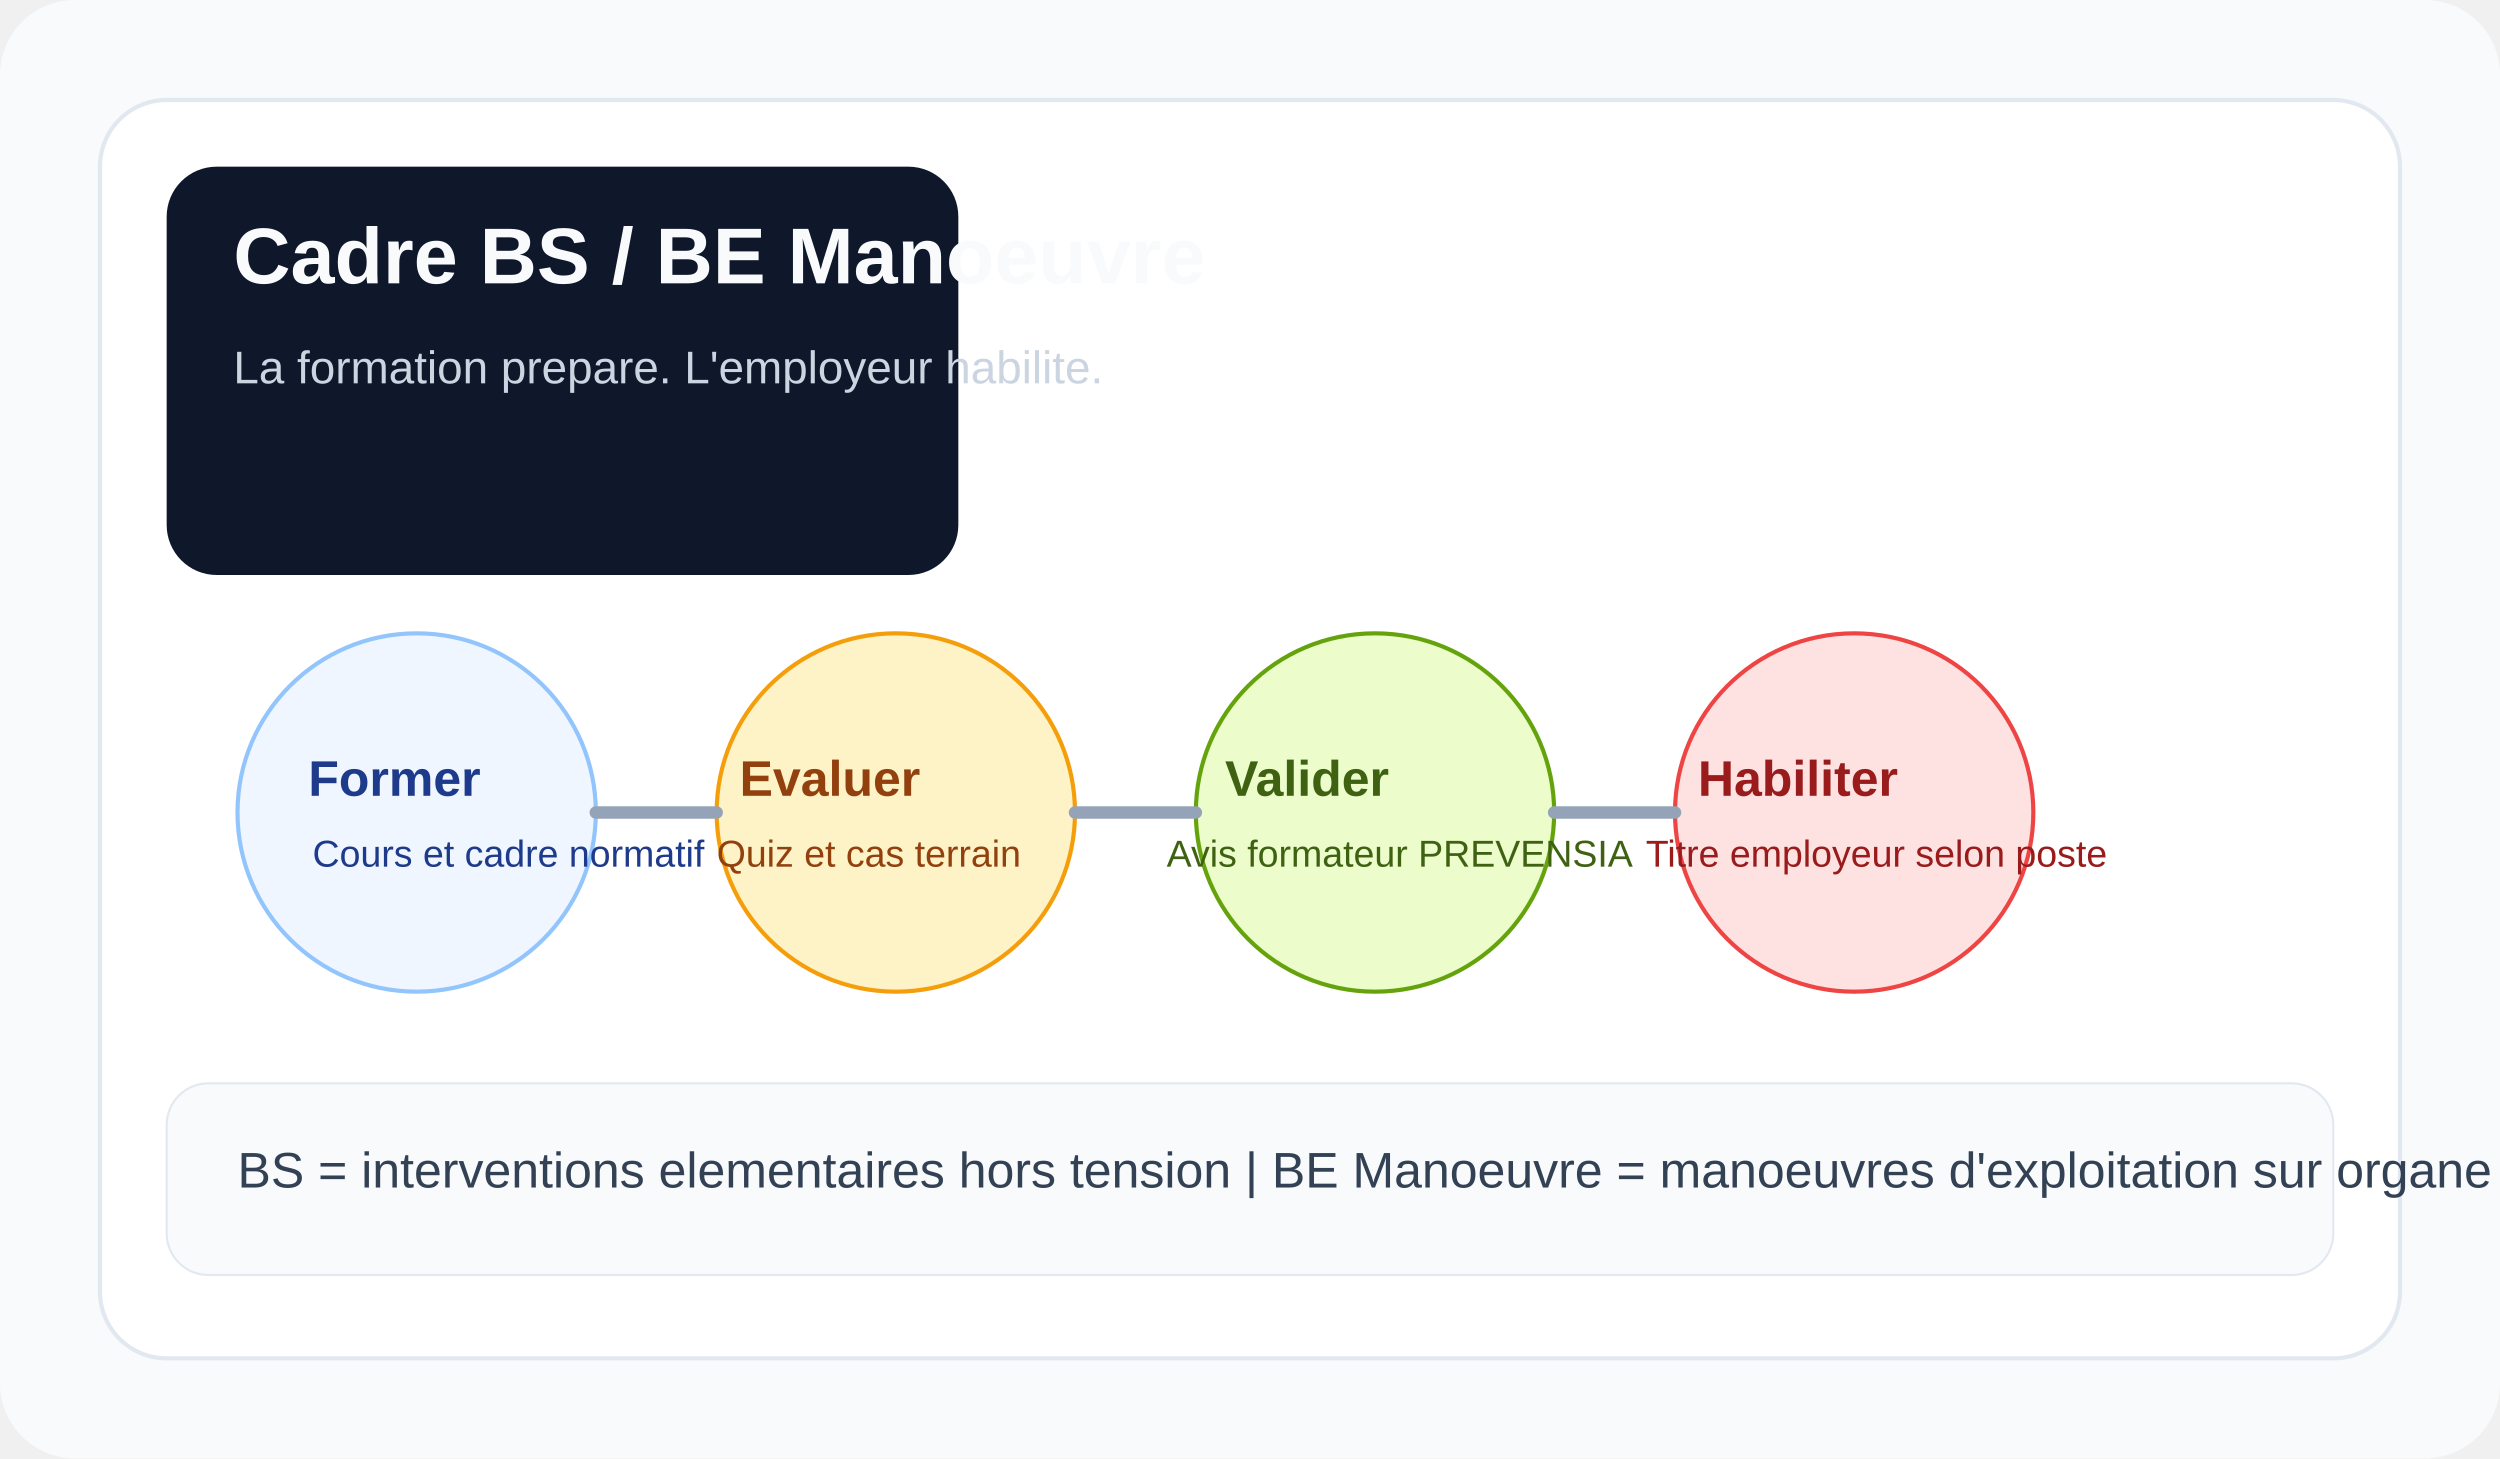
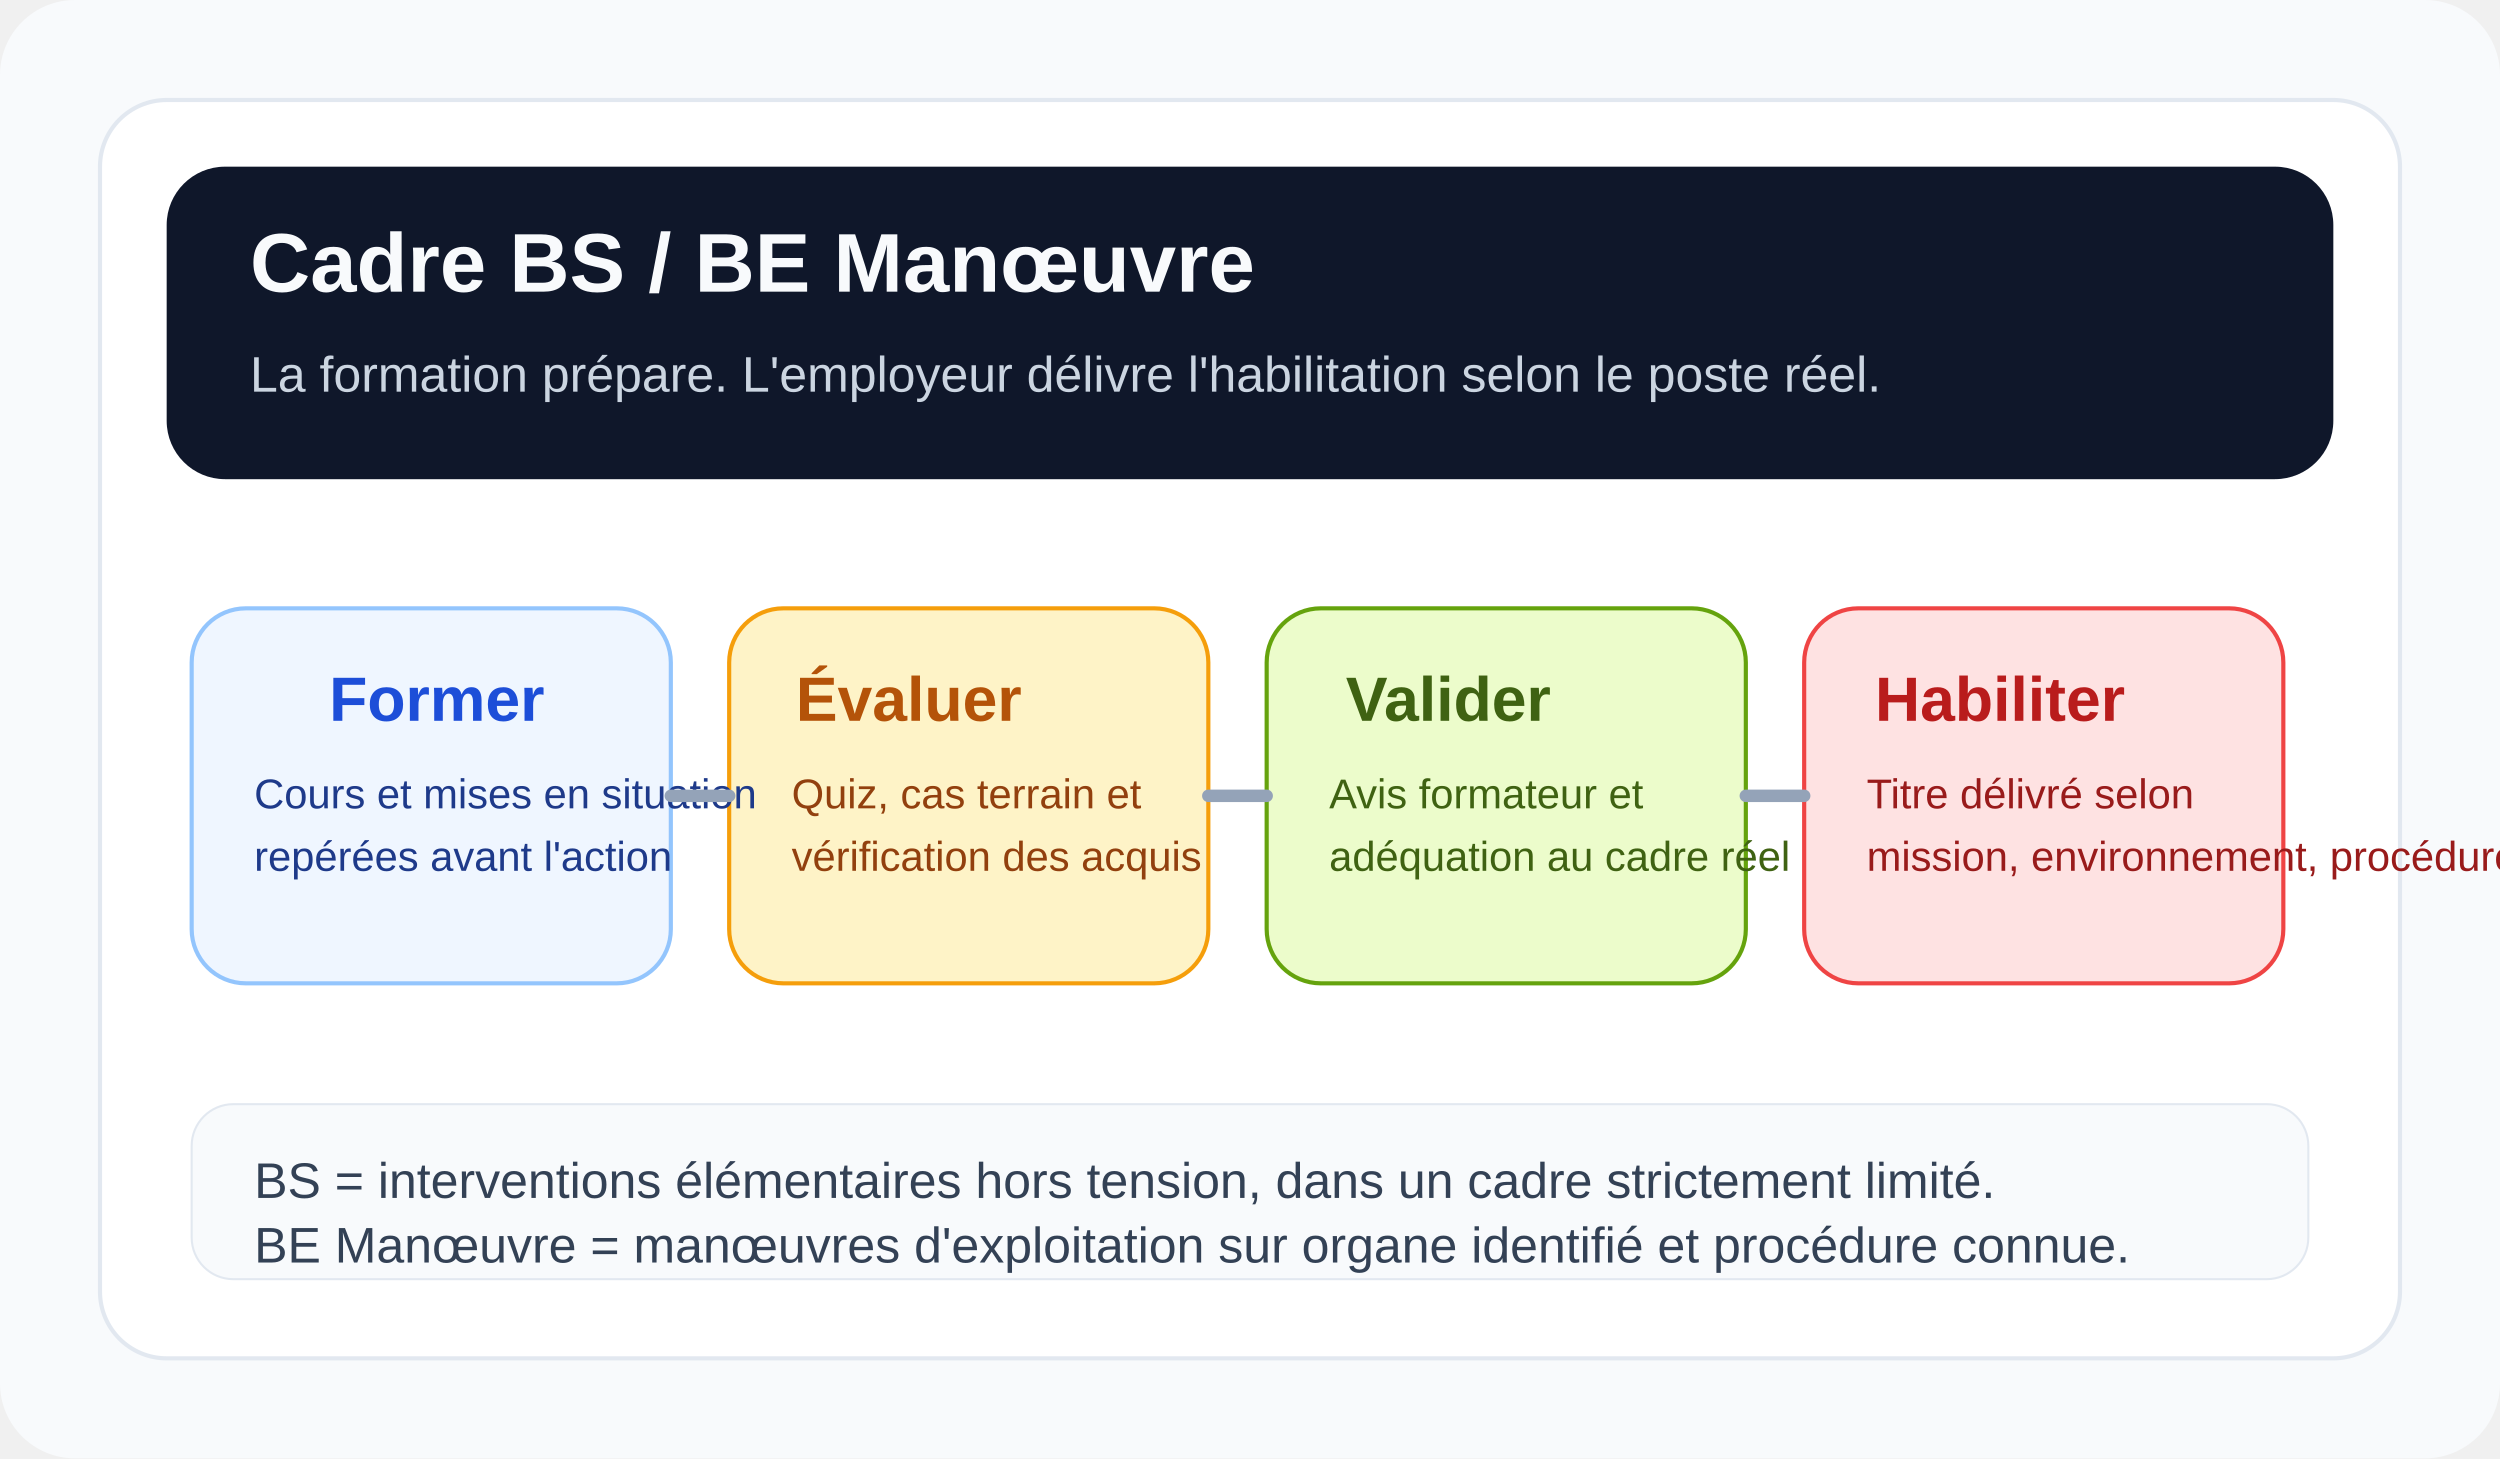
<svg xmlns="http://www.w3.org/2000/svg" width="1200" height="700" viewBox="0 0 1200 700" fill="none">
  <rect width="1200" height="700" rx="36" fill="#F8FAFC" />
  <rect x="48" y="48" width="1104" height="604" rx="32" fill="white" stroke="#E2E8F0" stroke-width="2" />
-   <rect x="80" y="80" width="380" height="196" rx="24" fill="#0F172A" />
-   <text x="112" y="136" fill="#F8FAFC" font-family="Arial, sans-serif" font-size="38" font-weight="700">Cadre BS / BE Manoeuvre</text>
-   <text x="112" y="184" fill="#CBD5E1" font-family="Arial, sans-serif" font-size="22">La formation prepare. L'employeur habilite.</text>
-   <circle cx="200" cy="390" r="86" fill="#EFF6FF" stroke="#93C5FD" stroke-width="2" />
-   <circle cx="430" cy="390" r="86" fill="#FEF3C7" stroke="#F59E0B" stroke-width="2" />
-   <circle cx="660" cy="390" r="86" fill="#ECFCCB" stroke="#65A30D" stroke-width="2" />
-   <circle cx="890" cy="390" r="86" fill="#FEE2E2" stroke="#EF4444" stroke-width="2" />
-   <text x="148" y="382" fill="#1E3A8A" font-family="Arial, sans-serif" font-size="24" font-weight="700">Former</text>
-   <text x="355" y="382" fill="#92400E" font-family="Arial, sans-serif" font-size="24" font-weight="700">Evaluer</text>
-   <text x="588" y="382" fill="#3F6212" font-family="Arial, sans-serif" font-size="24" font-weight="700">Valider</text>
-   <text x="815" y="382" fill="#991B1B" font-family="Arial, sans-serif" font-size="24" font-weight="700">Habiliter</text>
-   <text x="150" y="416" fill="#1E3A8A" font-family="Arial, sans-serif" font-size="18">Cours et cadre normatif</text>
-   <text x="344" y="416" fill="#92400E" font-family="Arial, sans-serif" font-size="18">Quiz et cas terrain</text>
-   <text x="560" y="416" fill="#3F6212" font-family="Arial, sans-serif" font-size="18">Avis formateur PREVENSIA</text>
-   <text x="790" y="416" fill="#991B1B" font-family="Arial, sans-serif" font-size="18">Titre employeur selon poste</text>
-   <path d="M286 390H344" stroke="#94A3B8" stroke-width="6" stroke-linecap="round" />
-   <path d="M516 390H574" stroke="#94A3B8" stroke-width="6" stroke-linecap="round" />
-   <path d="M746 390H804" stroke="#94A3B8" stroke-width="6" stroke-linecap="round" />
-   <rect x="80" y="520" width="1040" height="92" rx="20" fill="#F8FAFC" stroke="#E2E8F0" />
-   <text x="114" y="570" fill="#334155" font-family="Arial, sans-serif" font-size="24">BS = interventions elementaires hors tension | BE Manoeuvre = manoeuvres d'exploitation sur organe identifie</text>
+   <rect x="80" y="80" width="1040" height="150" rx="28" fill="#0F172A" />
+   <text x="120" y="140" fill="#F8FAFC" font-family="Arial, sans-serif" font-size="40" font-weight="700">Cadre BS / BE Manœuvre</text>
+   <text x="120" y="188" fill="#CBD5E1" font-family="Arial, sans-serif" font-size="24">La formation prépare. L'employeur délivre l'habilitation selon le poste réel.</text>
+   <rect x="92" y="292" width="230" height="180" rx="26" fill="#EFF6FF" stroke="#93C5FD" stroke-width="2" />
+   <rect x="350" y="292" width="230" height="180" rx="26" fill="#FEF3C7" stroke="#F59E0B" stroke-width="2" />
+   <rect x="608" y="292" width="230" height="180" rx="26" fill="#ECFCCB" stroke="#65A30D" stroke-width="2" />
+   <rect x="866" y="292" width="230" height="180" rx="26" fill="#FEE2E2" stroke="#EF4444" stroke-width="2" />
+   <text x="158" y="346" fill="#1D4ED8" font-family="Arial, sans-serif" font-size="30" font-weight="700">Former</text>
+   <text x="382" y="346" fill="#B45309" font-family="Arial, sans-serif" font-size="30" font-weight="700">Évaluer</text>
+   <text x="646" y="346" fill="#3F6212" font-family="Arial, sans-serif" font-size="30" font-weight="700">Valider</text>
+   <text x="900" y="346" fill="#B91C1C" font-family="Arial, sans-serif" font-size="30" font-weight="700">Habiliter</text>
+   <text x="122" y="388" fill="#1E3A8A" font-family="Arial, sans-serif" font-size="20">Cours et mises en situation</text>
+   <text x="122" y="418" fill="#1E3A8A" font-family="Arial, sans-serif" font-size="20">repérées avant l'action</text>
+   <text x="380" y="388" fill="#92400E" font-family="Arial, sans-serif" font-size="20">Quiz, cas terrain et</text>
+   <text x="380" y="418" fill="#92400E" font-family="Arial, sans-serif" font-size="20">vérification des acquis</text>
+   <text x="638" y="388" fill="#3F6212" font-family="Arial, sans-serif" font-size="20">Avis formateur et</text>
+   <text x="638" y="418" fill="#3F6212" font-family="Arial, sans-serif" font-size="20">adéquation au cadre réel</text>
+   <text x="896" y="388" fill="#991B1B" font-family="Arial, sans-serif" font-size="20">Titre délivré selon</text>
+   <text x="896" y="418" fill="#991B1B" font-family="Arial, sans-serif" font-size="20">mission, environnement, procédure</text>
+   <path d="M322 382H350" stroke="#94A3B8" stroke-width="6" stroke-linecap="round" />
+   <path d="M580 382H608" stroke="#94A3B8" stroke-width="6" stroke-linecap="round" />
+   <path d="M838 382H866" stroke="#94A3B8" stroke-width="6" stroke-linecap="round" />
+   <rect x="92" y="530" width="1016" height="84" rx="20" fill="#F8FAFC" stroke="#E2E8F0" />
+   <text x="122" y="575" fill="#334155" font-family="Arial, sans-serif" font-size="24">BS = interventions élémentaires hors tension, dans un cadre strictement limité.</text>
+   <text x="122" y="606" fill="#334155" font-family="Arial, sans-serif" font-size="24">BE Manœuvre = manœuvres d'exploitation sur organe identifié et procédure connue.</text>
</svg>
